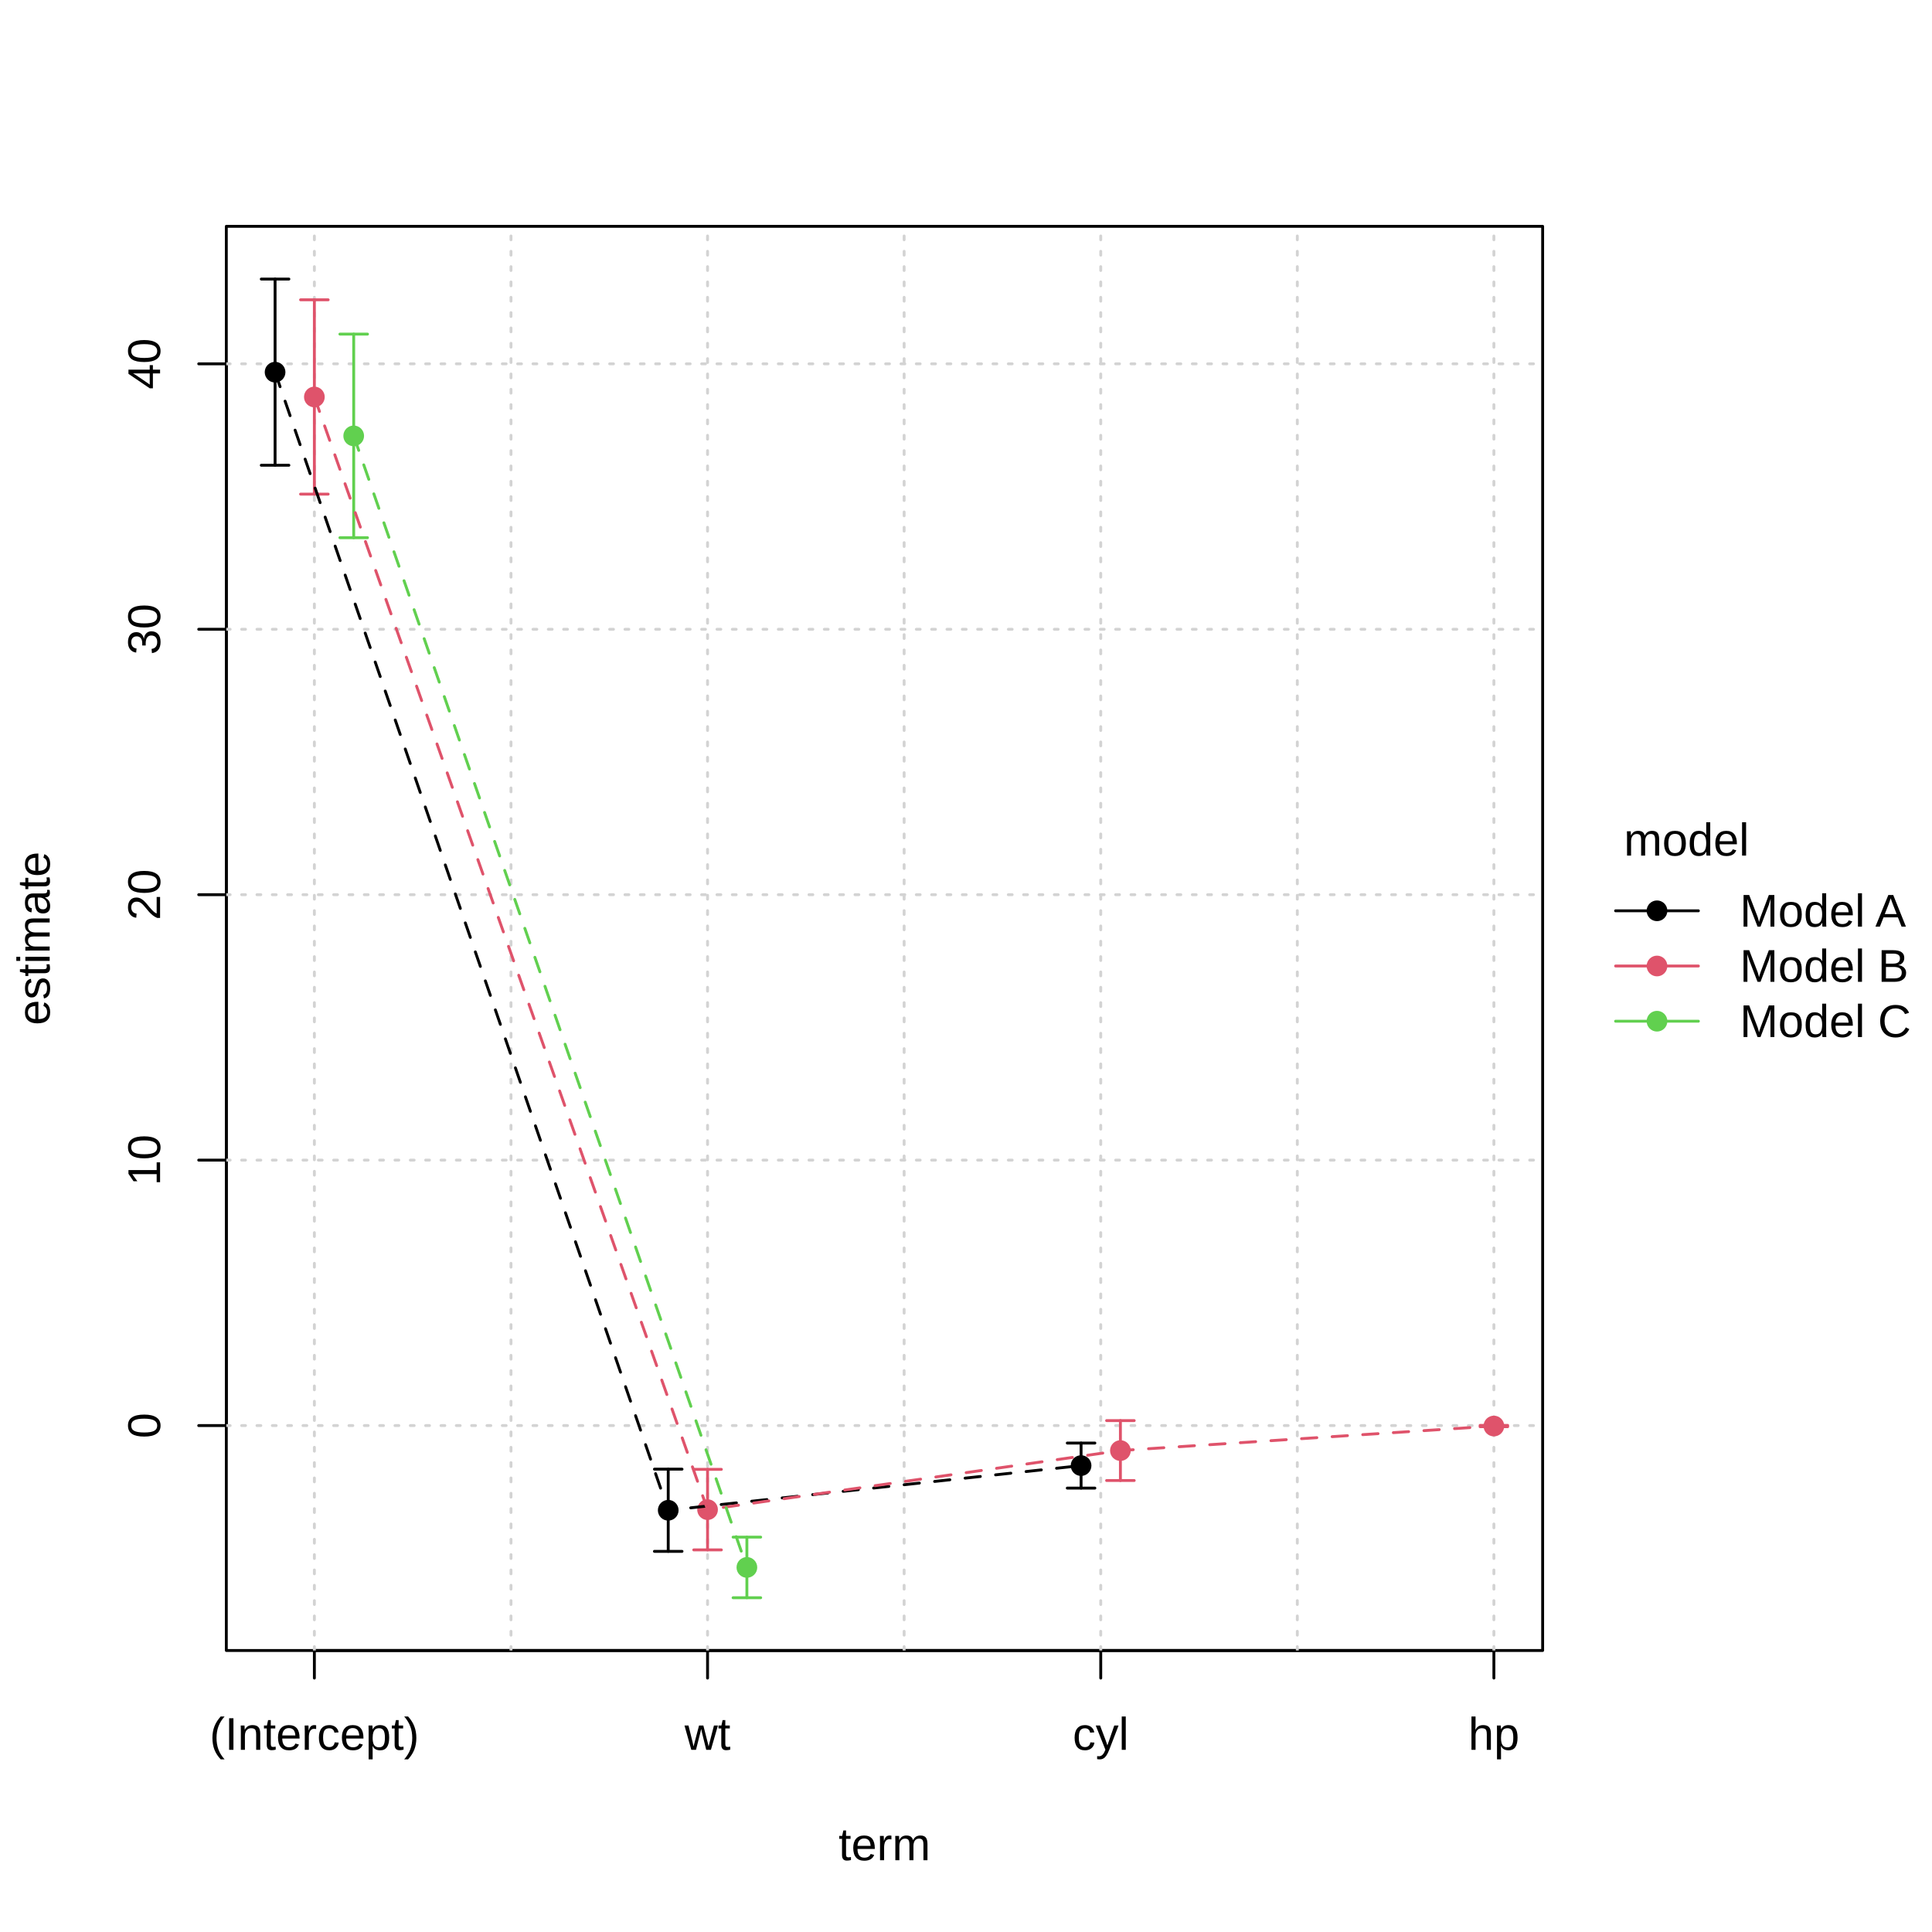
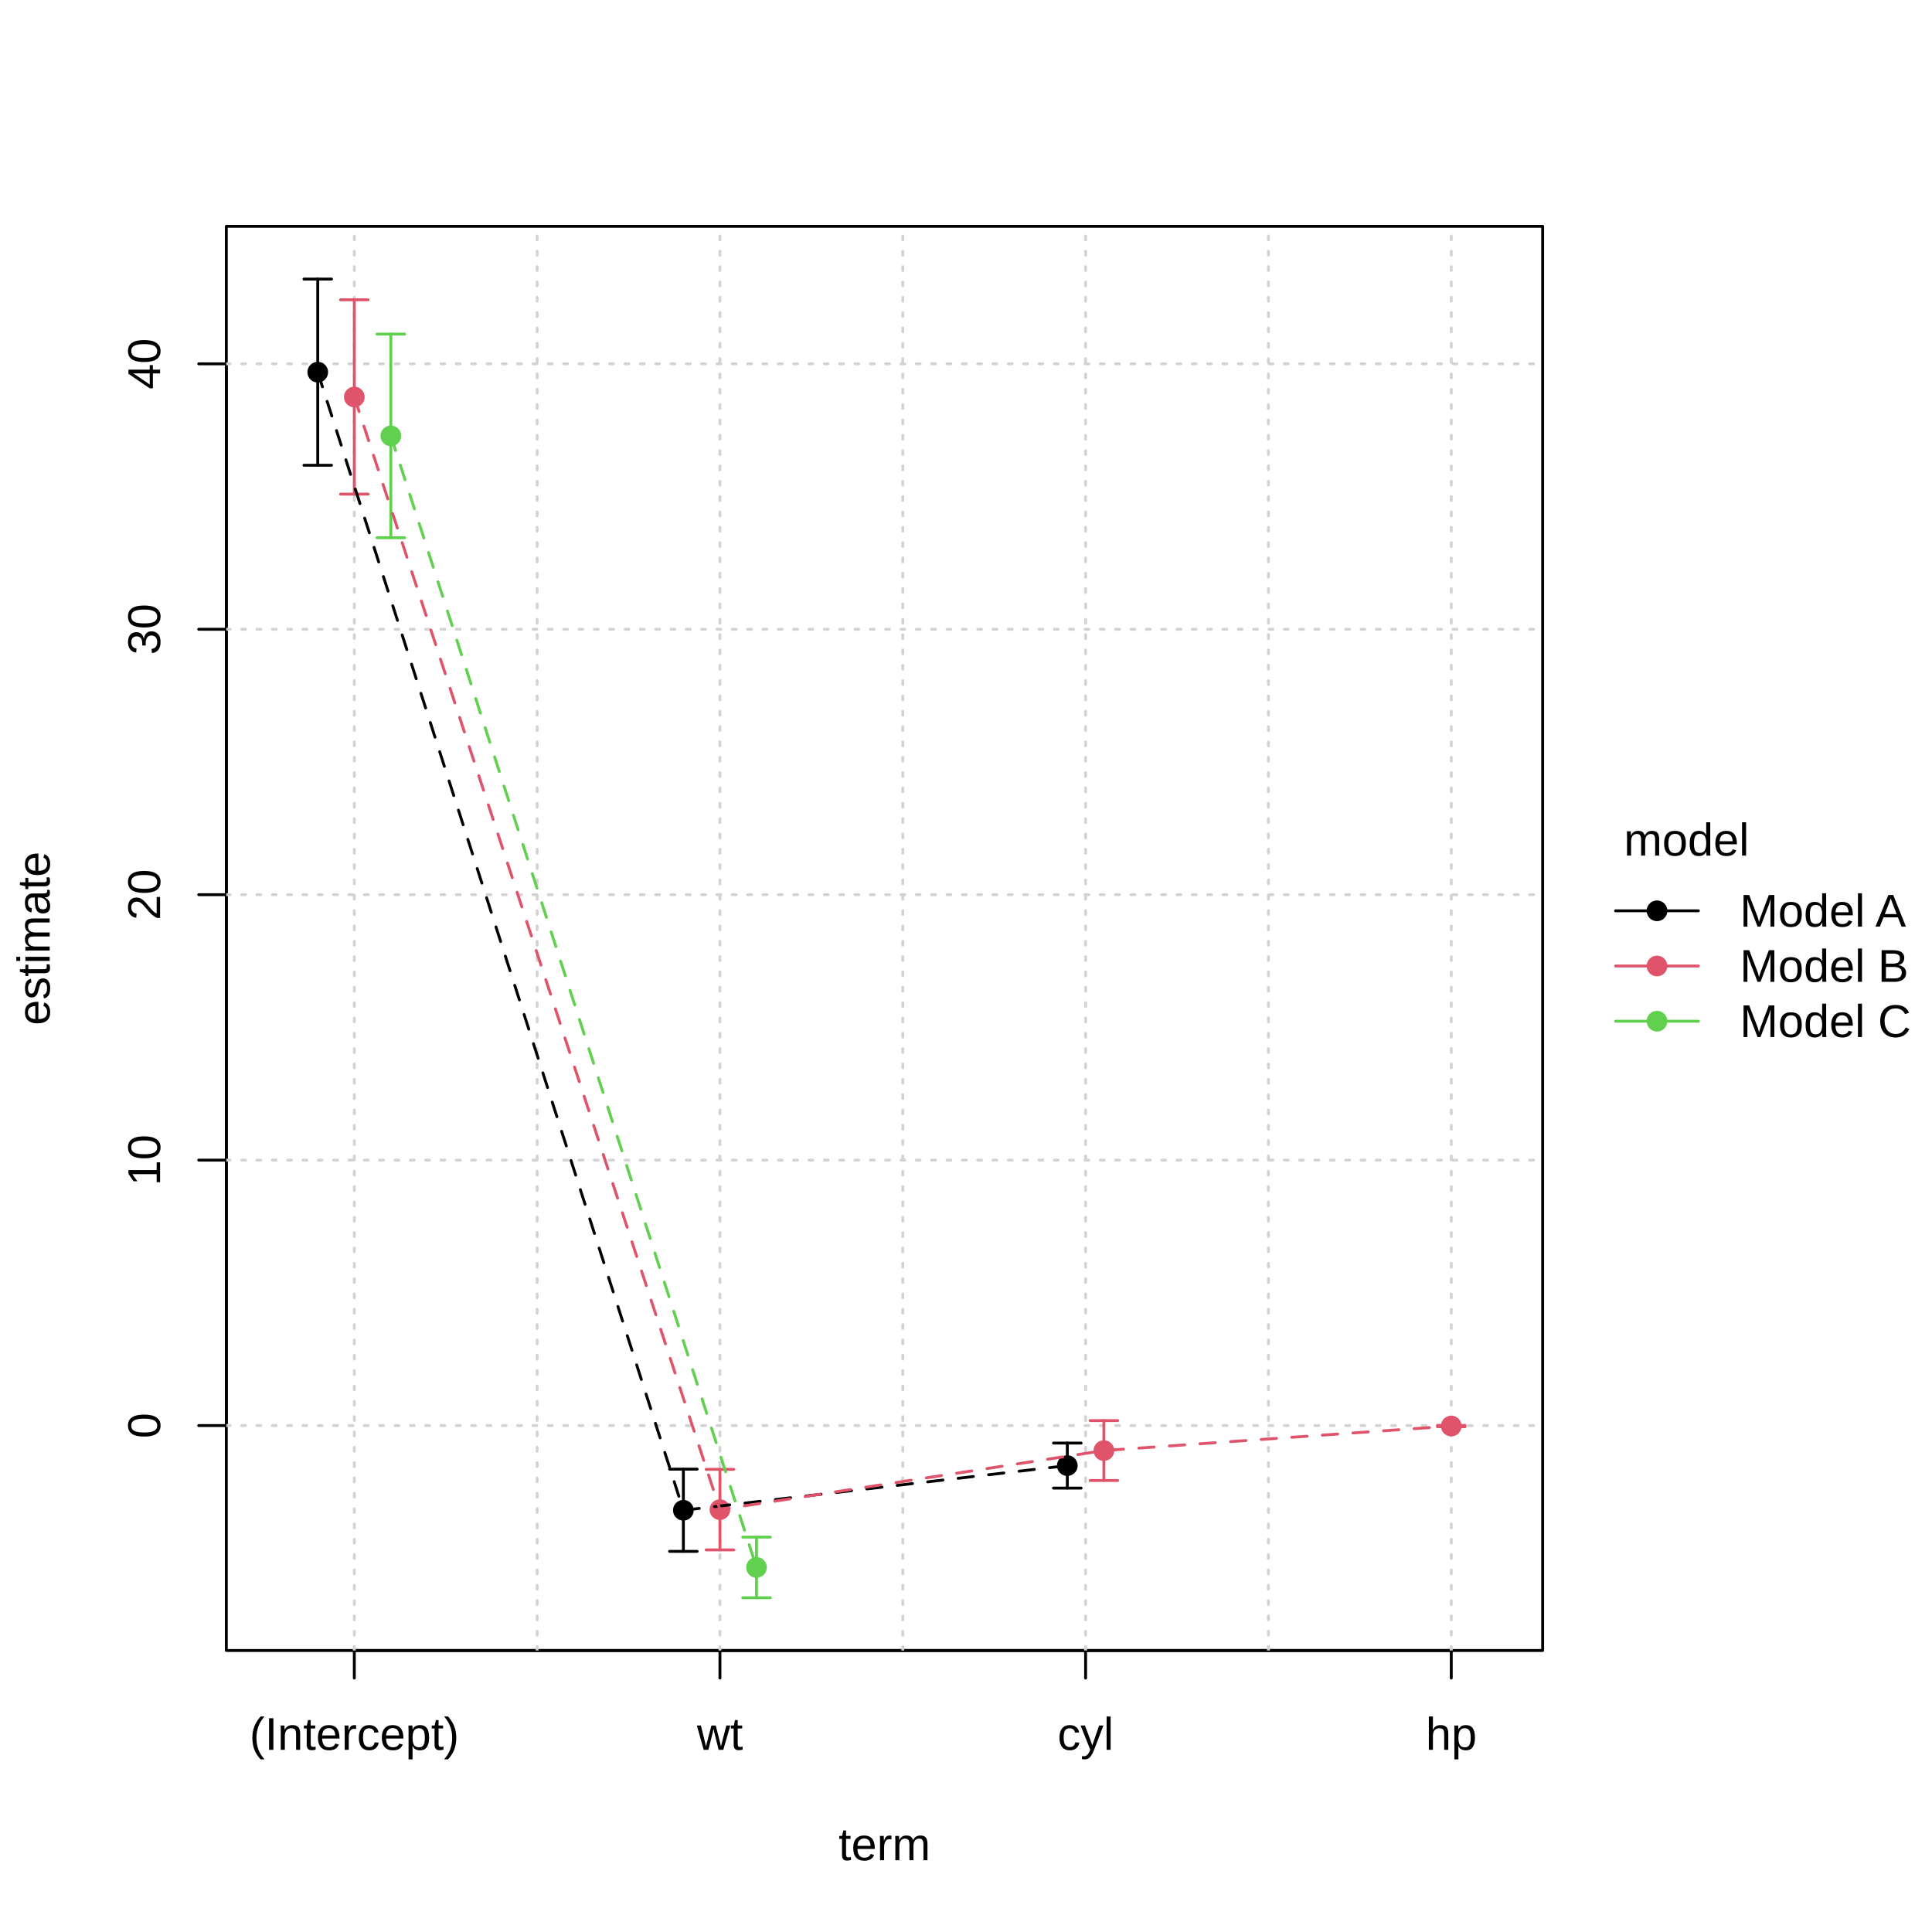
<svg xmlns="http://www.w3.org/2000/svg" width="504.00pt" height="504.00pt" viewBox="0 0 504.00 504.00">
  <g class="svglite">
    <defs>
      <style type="text/css">
    .svglite line, .svglite polyline, .svglite polygon, .svglite path, .svglite rect, .svglite circle {
      fill: none;
      stroke: #000000;
      stroke-linecap: round;
      stroke-linejoin: round;
      stroke-miterlimit: 10.00;
    }
    .svglite text {
      white-space: pre;
    }
    .svglite g.glyphgroup path {
      fill: inherit;
      stroke: none;
    }
  </style>
    </defs>
    <rect width="100%" height="100%" style="stroke: none; fill: #FFFFFF;" />
    <defs>
      <clipPath id="cpMC4wMHw1MDQuMDB8MC4wMHw1MDQuMDA=">
        <rect x="0.00" y="0.00" width="504.00" height="504.00" />
      </clipPath>
    </defs>
    <g clip-path="url(#cpMC4wMHw1MDQuMDB8MC4wMHw1MDQuMDA=)">
      <line x1="421.46" y1="237.60" x2="443.06" y2="237.60" style="stroke-width: 0.75;" />
      <line x1="421.46" y1="252.00" x2="443.06" y2="252.00" style="stroke-width: 0.75; stroke: #DF536B;" />
      <line x1="421.46" y1="266.40" x2="443.06" y2="266.40" style="stroke-width: 0.75; stroke: #61D04F;" />
      <circle cx="432.26" cy="237.60" r="2.70" style="stroke-width: 0.75; stroke: none; fill: #000000;" />
      <circle cx="432.26" cy="252.00" r="2.70" style="stroke-width: 0.75; stroke: none; fill: #DF536B;" />
      <circle cx="432.26" cy="266.40" r="2.70" style="stroke-width: 0.75; stroke: none; fill: #61D04F;" />
      <text x="423.62" y="223.20" style="font-size: 12.00px; font-family: &quot;Liberation Sans&quot;;" textLength="32.69px" lengthAdjust="spacingAndGlyphs">model</text>
      <text x="453.86" y="241.73" style="font-size: 12.00px; font-family: &quot;Liberation Sans&quot;;" textLength="43.36px" lengthAdjust="spacingAndGlyphs">Model A</text>
      <text x="453.86" y="256.13" style="font-size: 12.00px; font-family: &quot;Liberation Sans&quot;;" textLength="44.02px" lengthAdjust="spacingAndGlyphs">Model B</text>
      <text x="453.86" y="270.53" style="font-size: 12.00px; font-family: &quot;Liberation Sans&quot;;" textLength="44.69px" lengthAdjust="spacingAndGlyphs">Model C</text>
    </g>
    <defs>
      <clipPath id="cpMC4wMHw0MDIuNDN8MC4wMHw1MDQuMDA=">
        <rect x="0.00" y="0.00" width="402.43" height="504.00" />
      </clipPath>
    </defs>
    <g clip-path="url(#cpMC4wMHw0MDIuNDN8MC4wMHw1MDQuMDA=)">
      <text x="230.74" y="485.28" text-anchor="middle" style="font-size: 12.00px; font-family: &quot;Liberation Sans&quot;;" textLength="24.00px" lengthAdjust="spacingAndGlyphs">term</text>
      <text transform="translate(12.96,244.80) rotate(-90)" text-anchor="middle" style="font-size: 12.00px; font-family: &quot;Liberation Sans&quot;;" textLength="45.34px" lengthAdjust="spacingAndGlyphs">estimate</text>
    </g>
    <g clip-path="url(#cpMC4wMHw1MDQuMDB8MC4wMHw1MDQuMDA=)">
-       <line x1="82.01" y1="430.56" x2="389.71" y2="430.56" style="stroke-width: 0.75;" />
-       <line x1="82.01" y1="430.56" x2="82.01" y2="437.76" style="stroke-width: 0.75;" />
-       <line x1="184.58" y1="430.56" x2="184.58" y2="437.76" style="stroke-width: 0.75;" />
-       <line x1="287.15" y1="430.56" x2="287.15" y2="437.76" style="stroke-width: 0.75;" />
-       <line x1="389.71" y1="430.56" x2="389.71" y2="437.76" style="stroke-width: 0.75;" />
-       <text x="82.01" y="456.48" text-anchor="middle" style="font-size: 12.00px; font-family: &quot;Liberation Sans&quot;;" textLength="54.67px" lengthAdjust="spacingAndGlyphs">(Intercept)</text>
-       <text x="184.58" y="456.48" text-anchor="middle" style="font-size: 12.00px; font-family: &quot;Liberation Sans&quot;;" textLength="12.00px" lengthAdjust="spacingAndGlyphs">wt</text>
-       <text x="287.15" y="456.48" text-anchor="middle" style="font-size: 12.00px; font-family: &quot;Liberation Sans&quot;;" textLength="14.67px" lengthAdjust="spacingAndGlyphs">cyl</text>
-       <text x="389.71" y="456.48" text-anchor="middle" style="font-size: 12.00px; font-family: &quot;Liberation Sans&quot;;" textLength="13.34px" lengthAdjust="spacingAndGlyphs">hp</text>
+       <line x1="92.43" y1="430.56" x2="378.59" y2="430.56" style="stroke-width: 0.75;" />
+       <line x1="92.43" y1="430.56" x2="92.43" y2="437.76" style="stroke-width: 0.75;" />
+       <line x1="187.81" y1="430.56" x2="187.81" y2="437.76" style="stroke-width: 0.75;" />
+       <line x1="283.20" y1="430.56" x2="283.20" y2="437.76" style="stroke-width: 0.75;" />
+       <line x1="378.59" y1="430.56" x2="378.59" y2="437.76" style="stroke-width: 0.75;" />
+       <text x="92.43" y="456.48" text-anchor="middle" style="font-size: 12.00px; font-family: &quot;Liberation Sans&quot;;" textLength="54.67px" lengthAdjust="spacingAndGlyphs">(Intercept)</text>
+       <text x="187.81" y="456.48" text-anchor="middle" style="font-size: 12.00px; font-family: &quot;Liberation Sans&quot;;" textLength="12.00px" lengthAdjust="spacingAndGlyphs">wt</text>
+       <text x="283.20" y="456.48" text-anchor="middle" style="font-size: 12.00px; font-family: &quot;Liberation Sans&quot;;" textLength="14.67px" lengthAdjust="spacingAndGlyphs">cyl</text>
+       <text x="378.59" y="456.48" text-anchor="middle" style="font-size: 12.00px; font-family: &quot;Liberation Sans&quot;;" textLength="13.34px" lengthAdjust="spacingAndGlyphs">hp</text>
      <line x1="59.04" y1="371.89" x2="59.04" y2="94.91" style="stroke-width: 0.75;" />
      <line x1="59.04" y1="371.89" x2="51.84" y2="371.89" style="stroke-width: 0.75;" />
      <line x1="59.04" y1="302.64" x2="51.84" y2="302.64" style="stroke-width: 0.75;" />
      <line x1="59.04" y1="233.40" x2="51.84" y2="233.40" style="stroke-width: 0.75;" />
      <line x1="59.04" y1="164.16" x2="51.84" y2="164.16" style="stroke-width: 0.75;" />
      <line x1="59.04" y1="94.91" x2="51.84" y2="94.91" style="stroke-width: 0.75;" />
      <text transform="translate(41.76,371.89) rotate(-90)" text-anchor="middle" style="font-size: 12.00px; font-family: &quot;Liberation Sans&quot;;" textLength="6.67px" lengthAdjust="spacingAndGlyphs">0</text>
      <text transform="translate(41.76,302.64) rotate(-90)" text-anchor="middle" style="font-size: 12.00px; font-family: &quot;Liberation Sans&quot;;" textLength="13.34px" lengthAdjust="spacingAndGlyphs">10</text>
      <text transform="translate(41.76,233.40) rotate(-90)" text-anchor="middle" style="font-size: 12.00px; font-family: &quot;Liberation Sans&quot;;" textLength="13.34px" lengthAdjust="spacingAndGlyphs">20</text>
      <text transform="translate(41.76,164.16) rotate(-90)" text-anchor="middle" style="font-size: 12.00px; font-family: &quot;Liberation Sans&quot;;" textLength="13.34px" lengthAdjust="spacingAndGlyphs">30</text>
      <text transform="translate(41.76,94.91) rotate(-90)" text-anchor="middle" style="font-size: 12.00px; font-family: &quot;Liberation Sans&quot;;" textLength="13.34px" lengthAdjust="spacingAndGlyphs">40</text>
      <polygon points="59.04,430.56 402.43,430.56 402.43,59.04 59.04,59.04 " style="stroke-width: 0.75;" />
    </g>
    <defs>
      <clipPath id="cpNTkuMDR8NDAyLjQzfDU5LjA0fDQzMC41Ng==">
        <rect x="59.04" y="59.04" width="343.39" height="371.52" />
      </clipPath>
    </defs>
    <g clip-path="url(#cpNTkuMDR8NDAyLjQzfDU5LjA0fDQzMC41Ng==)">
-       <line x1="82.01" y1="430.56" x2="82.01" y2="59.04" style="stroke-width: 0.75; stroke: #D3D3D3; stroke-dasharray: 1.00,3.00;" />
-       <line x1="133.30" y1="430.56" x2="133.30" y2="59.04" style="stroke-width: 0.75; stroke: #D3D3D3; stroke-dasharray: 1.00,3.00;" />
-       <line x1="184.58" y1="430.56" x2="184.58" y2="59.04" style="stroke-width: 0.75; stroke: #D3D3D3; stroke-dasharray: 1.00,3.00;" />
-       <line x1="235.86" y1="430.56" x2="235.86" y2="59.04" style="stroke-width: 0.75; stroke: #D3D3D3; stroke-dasharray: 1.00,3.00;" />
-       <line x1="287.15" y1="430.56" x2="287.15" y2="59.04" style="stroke-width: 0.75; stroke: #D3D3D3; stroke-dasharray: 1.00,3.00;" />
-       <line x1="338.43" y1="430.56" x2="338.43" y2="59.04" style="stroke-width: 0.75; stroke: #D3D3D3; stroke-dasharray: 1.00,3.00;" />
-       <line x1="389.71" y1="430.56" x2="389.71" y2="59.04" style="stroke-width: 0.75; stroke: #D3D3D3; stroke-dasharray: 1.00,3.00;" />
+       <line x1="92.43" y1="430.56" x2="92.43" y2="59.04" style="stroke-width: 0.75; stroke: #D3D3D3; stroke-dasharray: 1.00,3.00;" />
+       <line x1="140.12" y1="430.56" x2="140.12" y2="59.04" style="stroke-width: 0.75; stroke: #D3D3D3; stroke-dasharray: 1.00,3.00;" />
+       <line x1="187.81" y1="430.56" x2="187.81" y2="59.04" style="stroke-width: 0.75; stroke: #D3D3D3; stroke-dasharray: 1.00,3.00;" />
+       <line x1="235.51" y1="430.56" x2="235.51" y2="59.04" style="stroke-width: 0.75; stroke: #D3D3D3; stroke-dasharray: 1.00,3.00;" />
+       <line x1="283.20" y1="430.56" x2="283.20" y2="59.04" style="stroke-width: 0.75; stroke: #D3D3D3; stroke-dasharray: 1.00,3.00;" />
+       <line x1="330.89" y1="430.56" x2="330.89" y2="59.04" style="stroke-width: 0.75; stroke: #D3D3D3; stroke-dasharray: 1.00,3.00;" />
+       <line x1="378.59" y1="430.56" x2="378.59" y2="59.04" style="stroke-width: 0.75; stroke: #D3D3D3; stroke-dasharray: 1.00,3.00;" />
      <line x1="59.04" y1="371.89" x2="402.43" y2="371.89" style="stroke-width: 0.75; stroke: #D3D3D3; stroke-dasharray: 1.00,3.00;" />
      <line x1="59.04" y1="302.64" x2="402.43" y2="302.64" style="stroke-width: 0.75; stroke: #D3D3D3; stroke-dasharray: 1.00,3.00;" />
      <line x1="59.04" y1="233.40" x2="402.43" y2="233.40" style="stroke-width: 0.75; stroke: #D3D3D3; stroke-dasharray: 1.00,3.00;" />
      <line x1="59.04" y1="164.16" x2="402.43" y2="164.16" style="stroke-width: 0.75; stroke: #D3D3D3; stroke-dasharray: 1.00,3.00;" />
      <line x1="59.04" y1="94.91" x2="402.43" y2="94.91" style="stroke-width: 0.75; stroke: #D3D3D3; stroke-dasharray: 1.00,3.00;" />
-       <line x1="71.76" y1="121.37" x2="71.76" y2="72.80" style="stroke-width: 0.75;" />
-       <polyline points="68.16,121.37 71.76,121.37 75.36,121.37 " style="stroke-width: 0.75;" />
-       <polyline points="75.36,72.80 71.76,72.80 68.16,72.80 " style="stroke-width: 0.75;" />
-       <line x1="174.32" y1="404.70" x2="174.32" y2="383.26" style="stroke-width: 0.75;" />
-       <polyline points="170.72,404.70 174.32,404.70 177.92,404.70 " style="stroke-width: 0.75;" />
-       <polyline points="177.92,383.26 174.32,383.26 170.72,383.26 " style="stroke-width: 0.75;" />
-       <line x1="282.02" y1="388.20" x2="282.02" y2="376.45" style="stroke-width: 0.75;" />
-       <polyline points="278.42,388.20 282.02,388.20 285.62,388.20 " style="stroke-width: 0.75;" />
-       <polyline points="285.62,376.45 282.02,376.45 278.42,376.45 " style="stroke-width: 0.75;" />
-       <circle cx="71.76" cy="97.09" r="2.70" style="stroke-width: 0.75; stroke: none; fill: #000000;" />
-       <circle cx="174.32" cy="393.98" r="2.70" style="stroke-width: 0.75; stroke: none; fill: #000000;" />
-       <circle cx="282.02" cy="382.33" r="2.70" style="stroke-width: 0.75; stroke: none; fill: #000000;" />
-       <line x1="82.01" y1="128.90" x2="82.01" y2="78.21" style="stroke-width: 0.75; stroke: #DF536B;" />
-       <polyline points="78.41,128.90 82.01,128.90 85.61,128.90 " style="stroke-width: 0.75; stroke: #DF536B;" />
-       <polyline points="85.61,78.21 82.01,78.21 78.41,78.21 " style="stroke-width: 0.75; stroke: #DF536B;" />
-       <line x1="184.58" y1="404.32" x2="184.58" y2="383.31" style="stroke-width: 0.75; stroke: #DF536B;" />
-       <polyline points="180.98,404.32 184.58,404.32 188.18,404.32 " style="stroke-width: 0.75; stroke: #DF536B;" />
-       <polyline points="188.18,383.31 184.58,383.31 180.98,383.31 " style="stroke-width: 0.75; stroke: #DF536B;" />
-       <line x1="389.71" y1="372.18" x2="389.71" y2="371.84" style="stroke-width: 0.75; stroke: #DF536B;" />
-       <polyline points="386.11,372.18 389.71,372.18 393.31,372.18 " style="stroke-width: 0.75; stroke: #DF536B;" />
-       <polyline points="393.31,371.84 389.71,371.84 386.11,371.84 " style="stroke-width: 0.75; stroke: #DF536B;" />
-       <line x1="292.28" y1="386.22" x2="292.28" y2="370.59" style="stroke-width: 0.75; stroke: #DF536B;" />
-       <polyline points="288.68,386.22 292.28,386.22 295.88,386.22 " style="stroke-width: 0.75; stroke: #DF536B;" />
-       <polyline points="295.88,370.59 292.28,370.59 288.68,370.59 " style="stroke-width: 0.75; stroke: #DF536B;" />
-       <circle cx="82.01" cy="103.56" r="2.70" style="stroke-width: 0.75; stroke: none; fill: #DF536B;" />
-       <circle cx="184.58" cy="393.82" r="2.70" style="stroke-width: 0.75; stroke: none; fill: #DF536B;" />
-       <circle cx="389.71" cy="372.01" r="2.70" style="stroke-width: 0.75; stroke: none; fill: #DF536B;" />
-       <circle cx="292.28" cy="378.41" r="2.70" style="stroke-width: 0.75; stroke: none; fill: #DF536B;" />
-       <line x1="92.27" y1="140.27" x2="92.27" y2="87.16" style="stroke-width: 0.75; stroke: #61D04F;" />
-       <polyline points="88.67,140.27 92.27,140.27 95.87,140.27 " style="stroke-width: 0.75; stroke: #61D04F;" />
-       <polyline points="95.87,87.16 92.27,87.16 88.67,87.16 " style="stroke-width: 0.75; stroke: #61D04F;" />
-       <line x1="194.84" y1="416.80" x2="194.84" y2="400.99" style="stroke-width: 0.75; stroke: #61D04F;" />
-       <polyline points="191.24,416.80 194.84,416.80 198.44,416.80 " style="stroke-width: 0.75; stroke: #61D04F;" />
-       <polyline points="198.44,400.99 194.84,400.99 191.24,400.99 " style="stroke-width: 0.75; stroke: #61D04F;" />
-       <circle cx="92.27" cy="113.71" r="2.70" style="stroke-width: 0.75; stroke: none; fill: #61D04F;" />
-       <circle cx="194.84" cy="408.89" r="2.70" style="stroke-width: 0.75; stroke: none; fill: #61D04F;" />
-       <polyline points="71.76,97.09 174.32,393.98 282.02,382.33 " style="stroke-width: 0.75; stroke-dasharray: 4.00,4.00;" />
-       <polyline points="82.01,103.56 184.58,393.82 292.28,378.41 389.71,372.01 " style="stroke-width: 0.75; stroke: #DF536B; stroke-dasharray: 4.00,4.00;" />
-       <polyline points="92.27,113.71 194.84,408.89 " style="stroke-width: 0.75; stroke: #61D04F; stroke-dasharray: 4.00,4.00;" />
+       <line x1="82.89" y1="121.37" x2="82.89" y2="72.80" style="stroke-width: 0.75;" />
+       <polyline points="79.29,121.37 82.89,121.37 86.49,121.37 " style="stroke-width: 0.75;" />
+       <polyline points="86.49,72.80 82.89,72.80 79.29,72.80 " style="stroke-width: 0.75;" />
+       <line x1="178.27" y1="404.70" x2="178.27" y2="383.26" style="stroke-width: 0.75;" />
+       <polyline points="174.67,404.70 178.27,404.70 181.87,404.70 " style="stroke-width: 0.75;" />
+       <polyline points="181.87,383.26 178.27,383.26 174.67,383.26 " style="stroke-width: 0.75;" />
+       <line x1="278.43" y1="388.20" x2="278.43" y2="376.45" style="stroke-width: 0.75;" />
+       <polyline points="274.83,388.20 278.43,388.20 282.03,388.20 " style="stroke-width: 0.75;" />
+       <polyline points="282.03,376.45 278.43,376.45 274.83,376.45 " style="stroke-width: 0.75;" />
+       <circle cx="82.89" cy="97.09" r="2.70" style="stroke-width: 0.75; stroke: none; fill: #000000;" />
+       <circle cx="178.27" cy="393.98" r="2.70" style="stroke-width: 0.75; stroke: none; fill: #000000;" />
+       <circle cx="278.43" cy="382.33" r="2.70" style="stroke-width: 0.75; stroke: none; fill: #000000;" />
+       <line x1="92.43" y1="128.90" x2="92.43" y2="78.21" style="stroke-width: 0.75; stroke: #DF536B;" />
+       <polyline points="88.83,128.90 92.43,128.90 96.03,128.90 " style="stroke-width: 0.75; stroke: #DF536B;" />
+       <polyline points="96.03,78.21 92.43,78.21 88.83,78.21 " style="stroke-width: 0.75; stroke: #DF536B;" />
+       <line x1="187.81" y1="404.32" x2="187.81" y2="383.31" style="stroke-width: 0.75; stroke: #DF536B;" />
+       <polyline points="184.21,404.32 187.81,404.32 191.41,404.32 " style="stroke-width: 0.75; stroke: #DF536B;" />
+       <polyline points="191.41,383.31 187.81,383.31 184.21,383.31 " style="stroke-width: 0.75; stroke: #DF536B;" />
+       <line x1="378.59" y1="372.18" x2="378.59" y2="371.84" style="stroke-width: 0.75; stroke: #DF536B;" />
+       <polyline points="374.99,372.18 378.59,372.18 382.19,372.18 " style="stroke-width: 0.75; stroke: #DF536B;" />
+       <polyline points="382.19,371.84 378.59,371.84 374.99,371.84 " style="stroke-width: 0.75; stroke: #DF536B;" />
+       <line x1="287.97" y1="386.22" x2="287.97" y2="370.59" style="stroke-width: 0.75; stroke: #DF536B;" />
+       <polyline points="284.37,386.22 287.97,386.22 291.57,386.22 " style="stroke-width: 0.75; stroke: #DF536B;" />
+       <polyline points="291.57,370.59 287.97,370.59 284.37,370.59 " style="stroke-width: 0.75; stroke: #DF536B;" />
+       <circle cx="92.43" cy="103.56" r="2.70" style="stroke-width: 0.75; stroke: none; fill: #DF536B;" />
+       <circle cx="187.81" cy="393.82" r="2.70" style="stroke-width: 0.75; stroke: none; fill: #DF536B;" />
+       <circle cx="378.59" cy="372.01" r="2.70" style="stroke-width: 0.75; stroke: none; fill: #DF536B;" />
+       <circle cx="287.97" cy="378.41" r="2.70" style="stroke-width: 0.75; stroke: none; fill: #DF536B;" />
+       <line x1="101.96" y1="140.27" x2="101.96" y2="87.16" style="stroke-width: 0.75; stroke: #61D04F;" />
+       <polyline points="98.36,140.27 101.96,140.27 105.56,140.27 " style="stroke-width: 0.75; stroke: #61D04F;" />
+       <polyline points="105.56,87.16 101.96,87.16 98.36,87.16 " style="stroke-width: 0.75; stroke: #61D04F;" />
+       <line x1="197.35" y1="416.80" x2="197.35" y2="400.99" style="stroke-width: 0.75; stroke: #61D04F;" />
+       <polyline points="193.75,416.80 197.35,416.80 200.95,416.80 " style="stroke-width: 0.75; stroke: #61D04F;" />
+       <polyline points="200.95,400.99 197.35,400.99 193.75,400.99 " style="stroke-width: 0.75; stroke: #61D04F;" />
+       <circle cx="101.96" cy="113.71" r="2.70" style="stroke-width: 0.75; stroke: none; fill: #61D04F;" />
+       <circle cx="197.35" cy="408.89" r="2.70" style="stroke-width: 0.75; stroke: none; fill: #61D04F;" />
+       <polyline points="82.89,97.09 178.27,393.98 278.43,382.33 " style="stroke-width: 0.75; stroke-dasharray: 4.00,4.00;" />
+       <polyline points="92.43,103.56 187.81,393.82 287.97,378.41 378.59,372.01 " style="stroke-width: 0.75; stroke: #DF536B; stroke-dasharray: 4.00,4.00;" />
+       <polyline points="101.96,113.71 197.35,408.89 " style="stroke-width: 0.75; stroke: #61D04F; stroke-dasharray: 4.00,4.00;" />
    </g>
  </g>
</svg>
